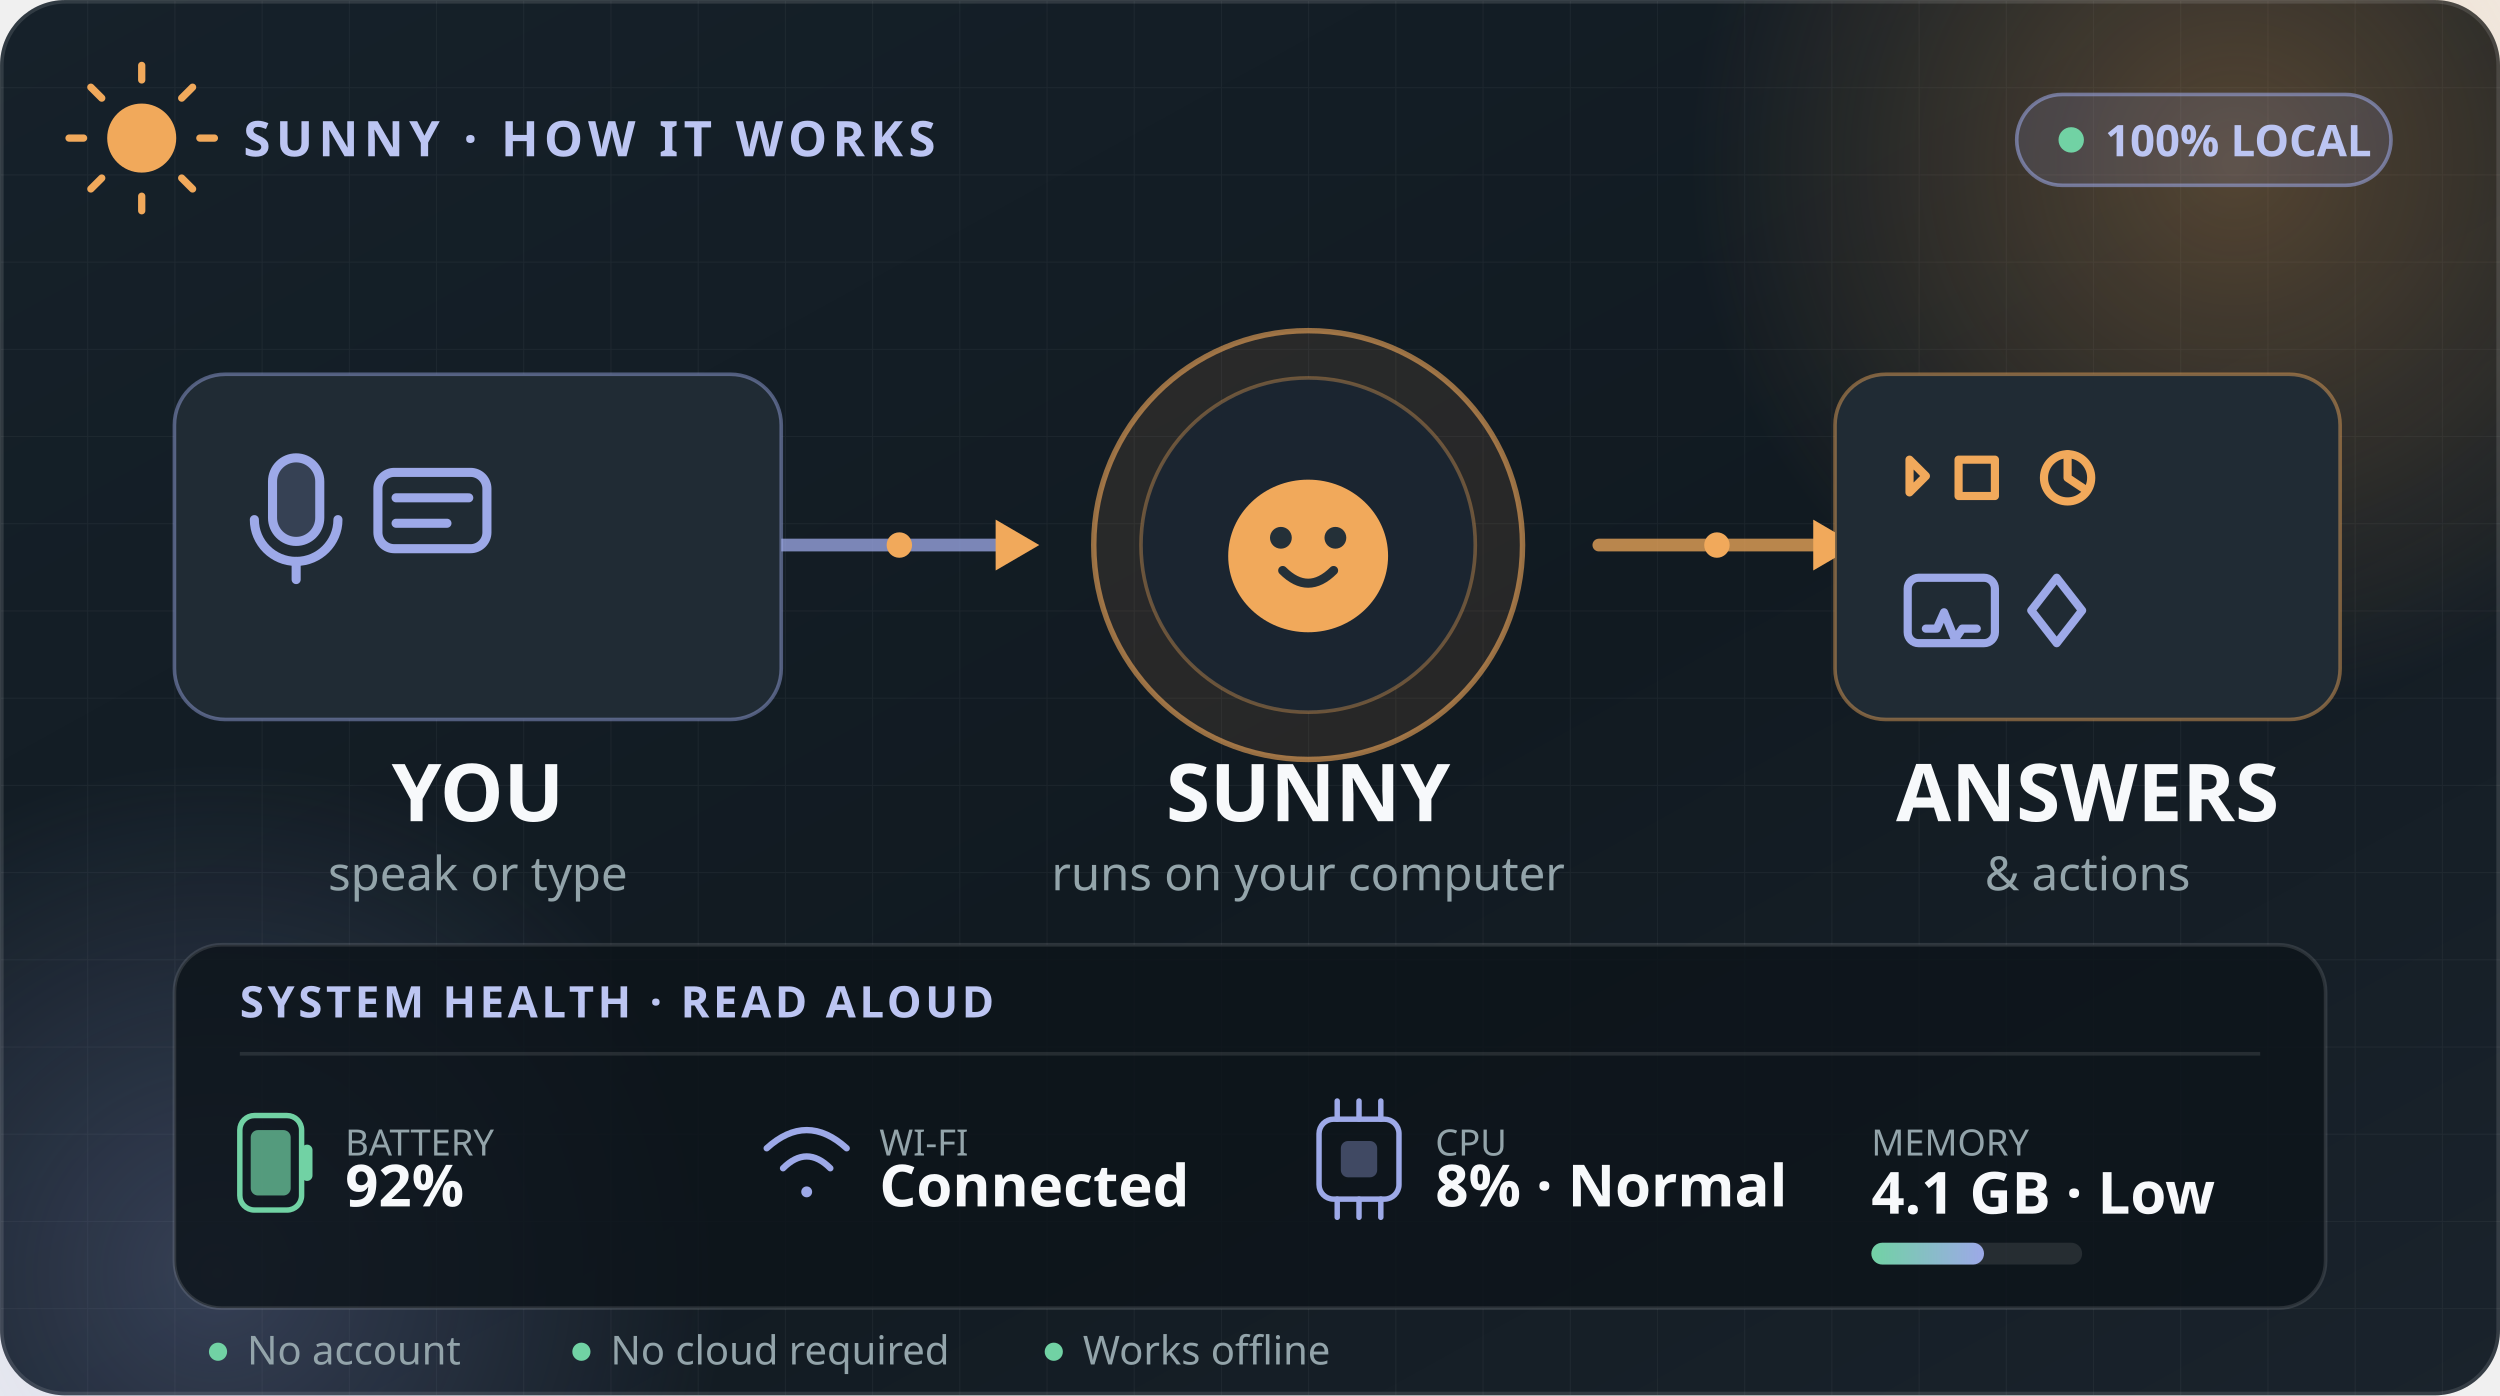
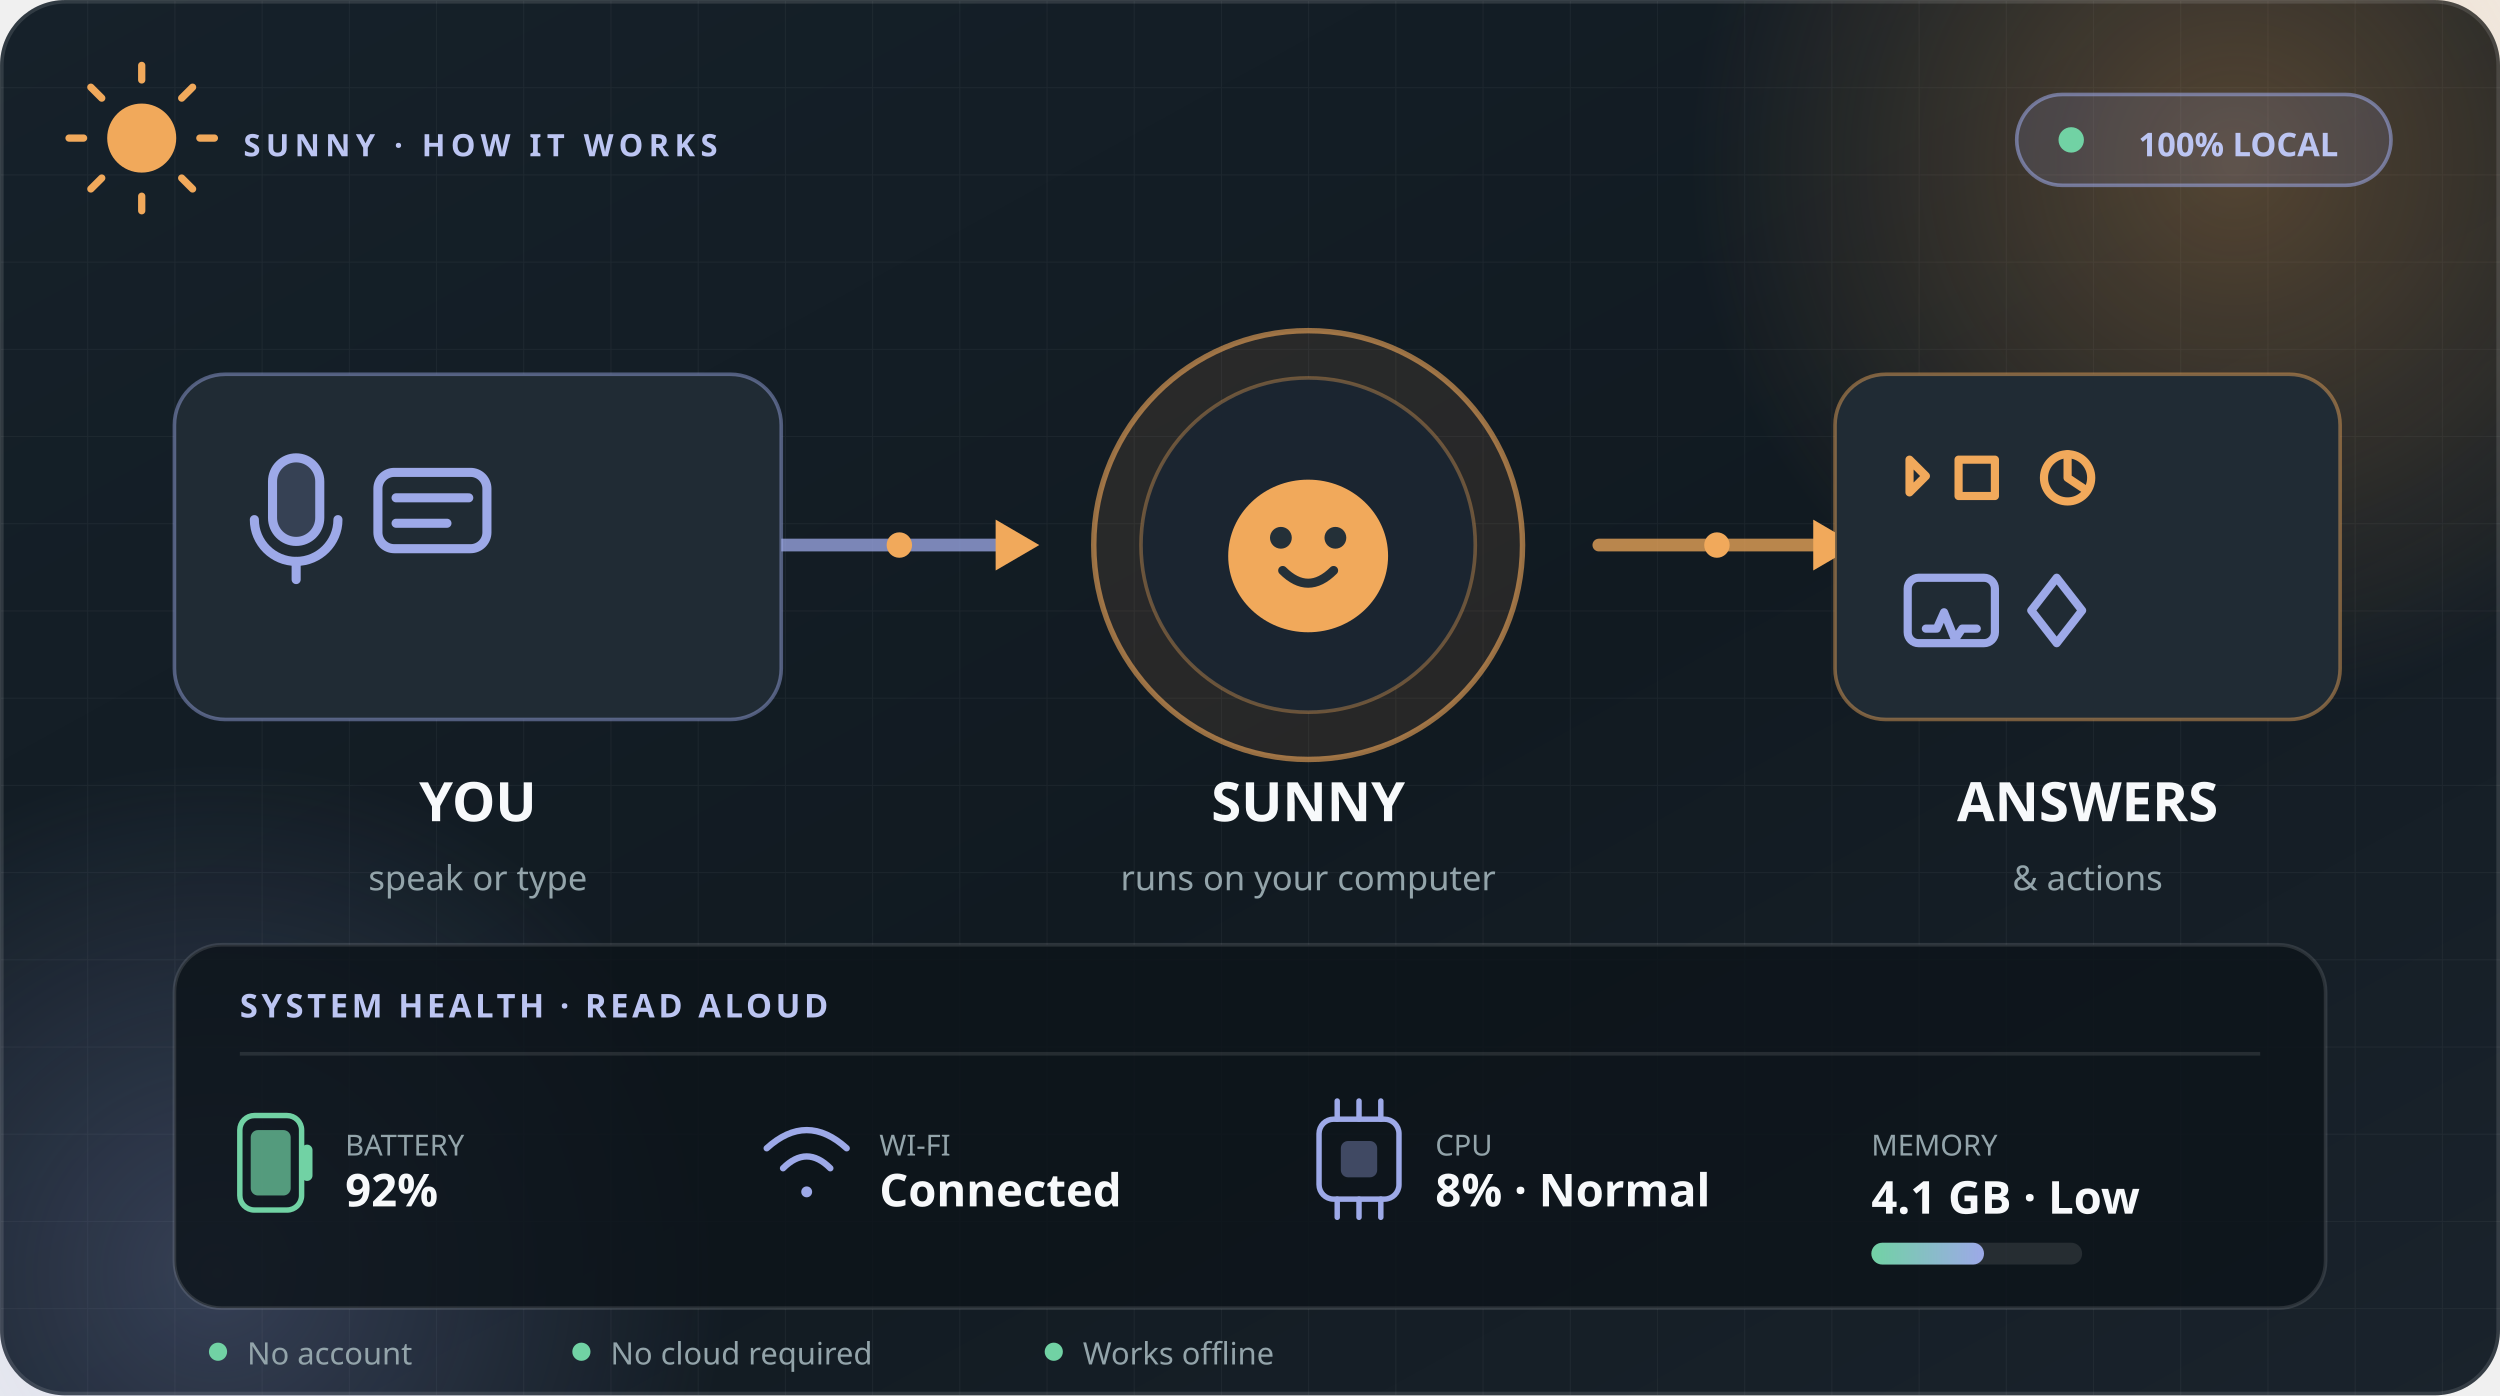
<svg xmlns="http://www.w3.org/2000/svg" viewBox="0 0 1376 768" preserveAspectRatio="xMidYMid meet" role="img" aria-labelledby="title desc">
  <defs>
    <linearGradient id="bg" x1="0" y1="0" x2="1" y2="1">
      <stop offset="0" stop-color="#16212a" />
      <stop offset="0.55" stop-color="#111a21" />
      <stop offset="1" stop-color="#1a232c" />
    </linearGradient>
    <radialGradient id="glowAmber" cx="0.5" cy="0.5" r="0.5">
      <stop offset="0" stop-color="#f1a95b" stop-opacity="0.30" />
      <stop offset="1" stop-color="#f1a95b" stop-opacity="0" />
    </radialGradient>
    <radialGradient id="glowPeri" cx="0.5" cy="0.5" r="0.5">
      <stop offset="0" stop-color="#9da9e8" stop-opacity="0.26" />
      <stop offset="1" stop-color="#9da9e8" stop-opacity="0" />
    </radialGradient>
    <linearGradient id="flow" x1="0" y1="0" x2="1" y2="0">
      <stop offset="0" stop-color="#9da9e8" />
      <stop offset="1" stop-color="#f1a95b" />
    </linearGradient>
    <linearGradient id="bar" x1="0" y1="0" x2="1" y2="0">
      <stop offset="0" stop-color="#71d2a4" />
      <stop offset="1" stop-color="#9da9e8" />
    </linearGradient>
    <pattern id="grid" width="48" height="48" patternUnits="userSpaceOnUse">
      <path d="M48 0H0V48" fill="none" stroke="#ffffff" stroke-opacity="0.045" stroke-width="1" />
    </pattern>
    <marker id="arrow" viewBox="0 0 12 12" refX="9" refY="6" markerWidth="9" markerHeight="9" orient="auto">
      <path d="M1 1 10 6 1 11Z" fill="#f1a95b" />
    </marker>
  </defs>
  <rect width="1376" height="768" rx="36" fill="url(#bg)" />
  <rect width="1376" height="768" rx="36" fill="url(#grid)" />
  <circle cx="1230" cy="90" r="300" fill="url(#glowAmber)" />
  <circle cx="120" cy="700" r="280" fill="url(#glowPeri)" />
  <rect x="1" y="1" width="1374" height="766" rx="35" fill="none" stroke="#ffffff" stroke-opacity="0.12" stroke-width="2" />
  <g font-family="Atkinson Hyperlegible, Segoe UI, system-ui, sans-serif">
    <circle cx="78" cy="76" r="19" fill="#f1a95b" />
    <g stroke="#f1a95b" stroke-width="4" stroke-linecap="round">
      <line x1="78" y1="44" x2="78" y2="36" />
      <line x1="78" y1="116" x2="78" y2="108" />
      <line x1="46" y1="76" x2="38" y2="76" />
      <line x1="118" y1="76" x2="110" y2="76" />
      <line x1="56" y1="54" x2="50" y2="48" />
      <line x1="106" y1="104" x2="100" y2="98" />
      <line x1="100" y1="54" x2="106" y2="48" />
      <line x1="50" y1="104" x2="56" y2="98" />
    </g>
-     <text x="134" y="86" fill="#bcc5f2" font-size="27" font-weight="700" letter-spacing="3">SUNNY · HOW IT WORKS</text>
+     <text x="134" y="86" fill="#bcc5f2" font-size="17" font-weight="700" letter-spacing="3">SUNNY · HOW IT WORKS</text>
    <rect x="1110" y="52" width="206" height="50" rx="25" fill="#9da9e8" fill-opacity="0.14" stroke="#9da9e8" stroke-opacity="0.55" stroke-width="2" />
    <circle cx="1140" cy="77" r="7" fill="#71d2a4" />
-     <text x="1232" y="86" text-anchor="middle" fill="#bcc5f2" font-size="24" font-weight="700">100% LOCAL</text>
+     <text x="1232" y="86" text-anchor="middle" fill="#bcc5f2" font-size="18" font-weight="700">100% LOCAL</text>
  </g>
  <line x1="430" y1="300" x2="552" y2="300" stroke="#9da9e8" stroke-opacity="0.75" stroke-width="7" stroke-linecap="round" />
  <line x1="880" y1="300" x2="1002" y2="300" stroke="#f1a95b" stroke-opacity="0.75" stroke-width="7" stroke-linecap="round" />
  <path d="M548 286 572 300 548 314Z" fill="#f1a95b" />
  <path d="M998 286 1022 300 998 314Z" fill="#f1a95b" />
  <circle cx="495" cy="300" r="7" fill="#f1a95b" />
  <circle cx="945" cy="300" r="7" fill="#f1a95b" />
  <g font-family="Atkinson Hyperlegible, Segoe UI, system-ui, sans-serif">
    <rect x="96" y="206" width="334" height="190" rx="28" fill="#202b34" stroke="#9da9e8" stroke-opacity="0.45" stroke-width="2" />
    <g transform="translate(150,246)" fill="none" stroke="#9da9e8" stroke-width="5" stroke-linecap="round" stroke-linejoin="round">
      <rect x="0" y="6" width="26" height="46" rx="13" fill="#9da9e8" fill-opacity="0.18" />
      <path d="M-10 40 a23 23 0 0 0 46 0" />
      <line x1="13" y1="63" x2="13" y2="73" />
      <rect x="58" y="14" width="60" height="42" rx="9" />
      <line x1="68" y1="28" x2="108" y2="28" />
      <line x1="68" y1="42" x2="96" y2="42" />
    </g>
-     <text x="263" y="452" text-anchor="middle" fill="#f7f9fb" font-size="44" font-weight="700">YOU</text>
-     <text x="263" y="490" text-anchor="middle" fill="#93a4aa" font-size="26">speak or type</text>
+     <text x="263" y="452" text-anchor="middle" fill="#f7f9fb" font-size="30" font-weight="700">YOU</text>
+     <text x="263" y="490" text-anchor="middle" fill="#93a4aa" font-size="19">speak or type</text>
  </g>
  <g font-family="Atkinson Hyperlegible, Segoe UI, system-ui, sans-serif">
    <circle cx="720" cy="300" r="118" fill="#f1a95b" fill-opacity="0.10" stroke="#f1a95b" stroke-opacity="0.6" stroke-width="3" />
    <circle cx="720" cy="300" r="92" fill="#1b2530" stroke="#f1a95b" stroke-opacity="0.35" stroke-width="2" />
    <g transform="translate(720,300)">
      <g fill="#f1a95b">
        <ellipse cx="0" cy="6" rx="44" ry="42" />
        <circle cx="-15" cy="-4" r="6" fill="#243038" />
        <circle cx="15" cy="-4" r="6" fill="#243038" />
        <path d="M-14 14 q14 14 28 0" fill="none" stroke="#243038" stroke-width="5" stroke-linecap="round" />
      </g>
    </g>
-     <text x="720" y="452" text-anchor="middle" fill="#f7f9fb" font-size="44" font-weight="700">SUNNY</text>
-     <text x="720" y="490" text-anchor="middle" fill="#93a4aa" font-size="26">runs on your computer</text>
+     <text x="720" y="452" text-anchor="middle" fill="#f7f9fb" font-size="30" font-weight="700">SUNNY</text>
+     <text x="720" y="490" text-anchor="middle" fill="#93a4aa" font-size="19">runs on your computer</text>
  </g>
  <g font-family="Atkinson Hyperlegible, Segoe UI, system-ui, sans-serif">
    <rect x="1010" y="206" width="278" height="190" rx="28" fill="#202b34" stroke="#f1a95b" stroke-opacity="0.45" stroke-width="2" />
    <g transform="translate(1048,246)" fill="none" stroke="#f1a95b" stroke-width="4.5" stroke-linecap="round" stroke-linejoin="round">
      <path d="M12 16 l-9 -9 v18z M30 7 h20 v20 h-20z" />
      <circle cx="90" cy="17" r="13" />
      <path d="M90 4 v13 l9 6" />
    </g>
    <g transform="translate(1048,314)" fill="none" stroke="#9da9e8" stroke-width="4.5" stroke-linecap="round" stroke-linejoin="round">
      <rect x="2" y="4" width="48" height="36" rx="6" />
      <path d="M12 32 h6 l4 -9 6 15 4 -6 h8" />
      <path d="M84 4 l14 18 -14 18 -14 -18z" />
    </g>
-     <text x="1149" y="452" text-anchor="middle" fill="#f7f9fb" font-size="44" font-weight="700">ANSWERS</text>
-     <text x="1149" y="490" text-anchor="middle" fill="#93a4aa" font-size="26">&amp; actions</text>
+     <text x="1149" y="452" text-anchor="middle" fill="#f7f9fb" font-size="30" font-weight="700">ANSWERS</text>
+     <text x="1149" y="490" text-anchor="middle" fill="#93a4aa" font-size="19">&amp; actions</text>
  </g>
  <g font-family="Atkinson Hyperlegible, Segoe UI, system-ui, sans-serif">
    <rect x="96" y="520" width="1184" height="200" rx="26" fill="#0d141a" fill-opacity="0.82" stroke="#ffffff" stroke-opacity="0.12" stroke-width="2" />
-     <text x="132" y="560" fill="#bcc5f2" font-size="24" font-weight="700" letter-spacing="2">SYSTEM HEALTH · READ ALOUD</text>
+     <text x="132" y="560" fill="#bcc5f2" font-size="18" font-weight="700" letter-spacing="2">SYSTEM HEALTH · READ ALOUD</text>
    <line x1="132" y1="580" x2="1244" y2="580" stroke="#ffffff" stroke-opacity="0.10" stroke-width="2" />
    <g transform="translate(132,614)">
      <rect x="0" y="0" width="34" height="52" rx="8" fill="none" stroke="#71d2a4" stroke-width="3" />
      <rect x="34" y="16" width="6" height="20" rx="3" fill="#71d2a4" />
      <rect x="6" y="8" width="22" height="36" rx="4" fill="#71d2a4" fill-opacity="0.7" />
-       <text x="58" y="22" fill="#93a4aa" font-size="20">BATTERY</text>
-       <text x="58" y="50" fill="#f7f9fb" font-size="32" font-weight="700">92%</text>
+       <text x="58" y="22" fill="#93a4aa" font-size="16">BATTERY</text>
+       <text x="58" y="50" fill="#f7f9fb" font-size="25" font-weight="700">92%</text>
    </g>
    <g transform="translate(420,614)" fill="none" stroke="#9da9e8" stroke-width="3.5" stroke-linecap="round">
      <path d="M2 18 q22 -20 44 0" />
      <path d="M11 29 q13 -13 26 0" />
      <circle cx="24" cy="42" r="3" fill="#9da9e8" stroke="none" />
-       <text x="64" y="22" fill="#93a4aa" font-size="20" stroke="none">WI-FI</text>
-       <text x="64" y="50" fill="#f7f9fb" font-size="32" font-weight="700" stroke="none">Connected</text>
+       <text x="64" y="22" fill="#93a4aa" font-size="16" stroke="none">WI-FI</text>
+       <text x="64" y="50" fill="#f7f9fb" font-size="25" font-weight="700" stroke="none">Connected</text>
    </g>
    <g transform="translate(726,614)">
      <rect x="0" y="2" width="44" height="44" rx="8" fill="none" stroke="#9da9e8" stroke-width="3" />
      <rect x="12" y="14" width="20" height="20" rx="4" fill="#9da9e8" fill-opacity="0.35" />
      <g stroke="#9da9e8" stroke-width="3" stroke-linecap="round">
        <line x1="10" y1="2" x2="10" y2="-8" />
        <line x1="22" y1="2" x2="22" y2="-8" />
        <line x1="34" y1="2" x2="34" y2="-8" />
        <line x1="10" y1="46" x2="10" y2="56" />
        <line x1="22" y1="46" x2="22" y2="56" />
        <line x1="34" y1="46" x2="34" y2="56" />
      </g>
-       <text x="64" y="22" fill="#93a4aa" font-size="20">CPU</text>
-       <text x="64" y="50" fill="#f7f9fb" font-size="32" font-weight="700">8% · Normal</text>
+       <text x="64" y="22" fill="#93a4aa" font-size="16">CPU</text>
+       <text x="64" y="50" fill="#f7f9fb" font-size="25" font-weight="700">8% · Normal</text>
    </g>
    <g transform="translate(1030,614)">
-       <text x="0" y="22" fill="#93a4aa" font-size="20">MEMORY</text>
-       <text x="0" y="54" fill="#f7f9fb" font-size="32" font-weight="700">4.1 GB · Low</text>
+       <text x="0" y="22" fill="#93a4aa" font-size="16">MEMORY</text>
+       <text x="0" y="54" fill="#f7f9fb" font-size="25" font-weight="700">4.1 GB · Low</text>
      <rect x="0" y="70" width="116" height="12" rx="6" fill="#ffffff" fill-opacity="0.10" />
      <rect x="0" y="70" width="62" height="12" rx="6" fill="url(#bar)" />
    </g>
  </g>
-   <g font-family="Atkinson Hyperlegible, Segoe UI, system-ui, sans-serif" fill="#93a4aa" font-size="22">
+   <g font-family="Atkinson Hyperlegible, Segoe UI, system-ui, sans-serif" fill="#93a4aa" font-size="17">
    <circle cx="120" cy="744" r="5" fill="#71d2a4" />
    <text x="136" y="751">No account</text>
    <circle cx="320" cy="744" r="5" fill="#71d2a4" />
    <text x="336" y="751">No cloud required</text>
    <circle cx="580" cy="744" r="5" fill="#71d2a4" />
    <text x="596" y="751">Works offline</text>
  </g>
</svg>
